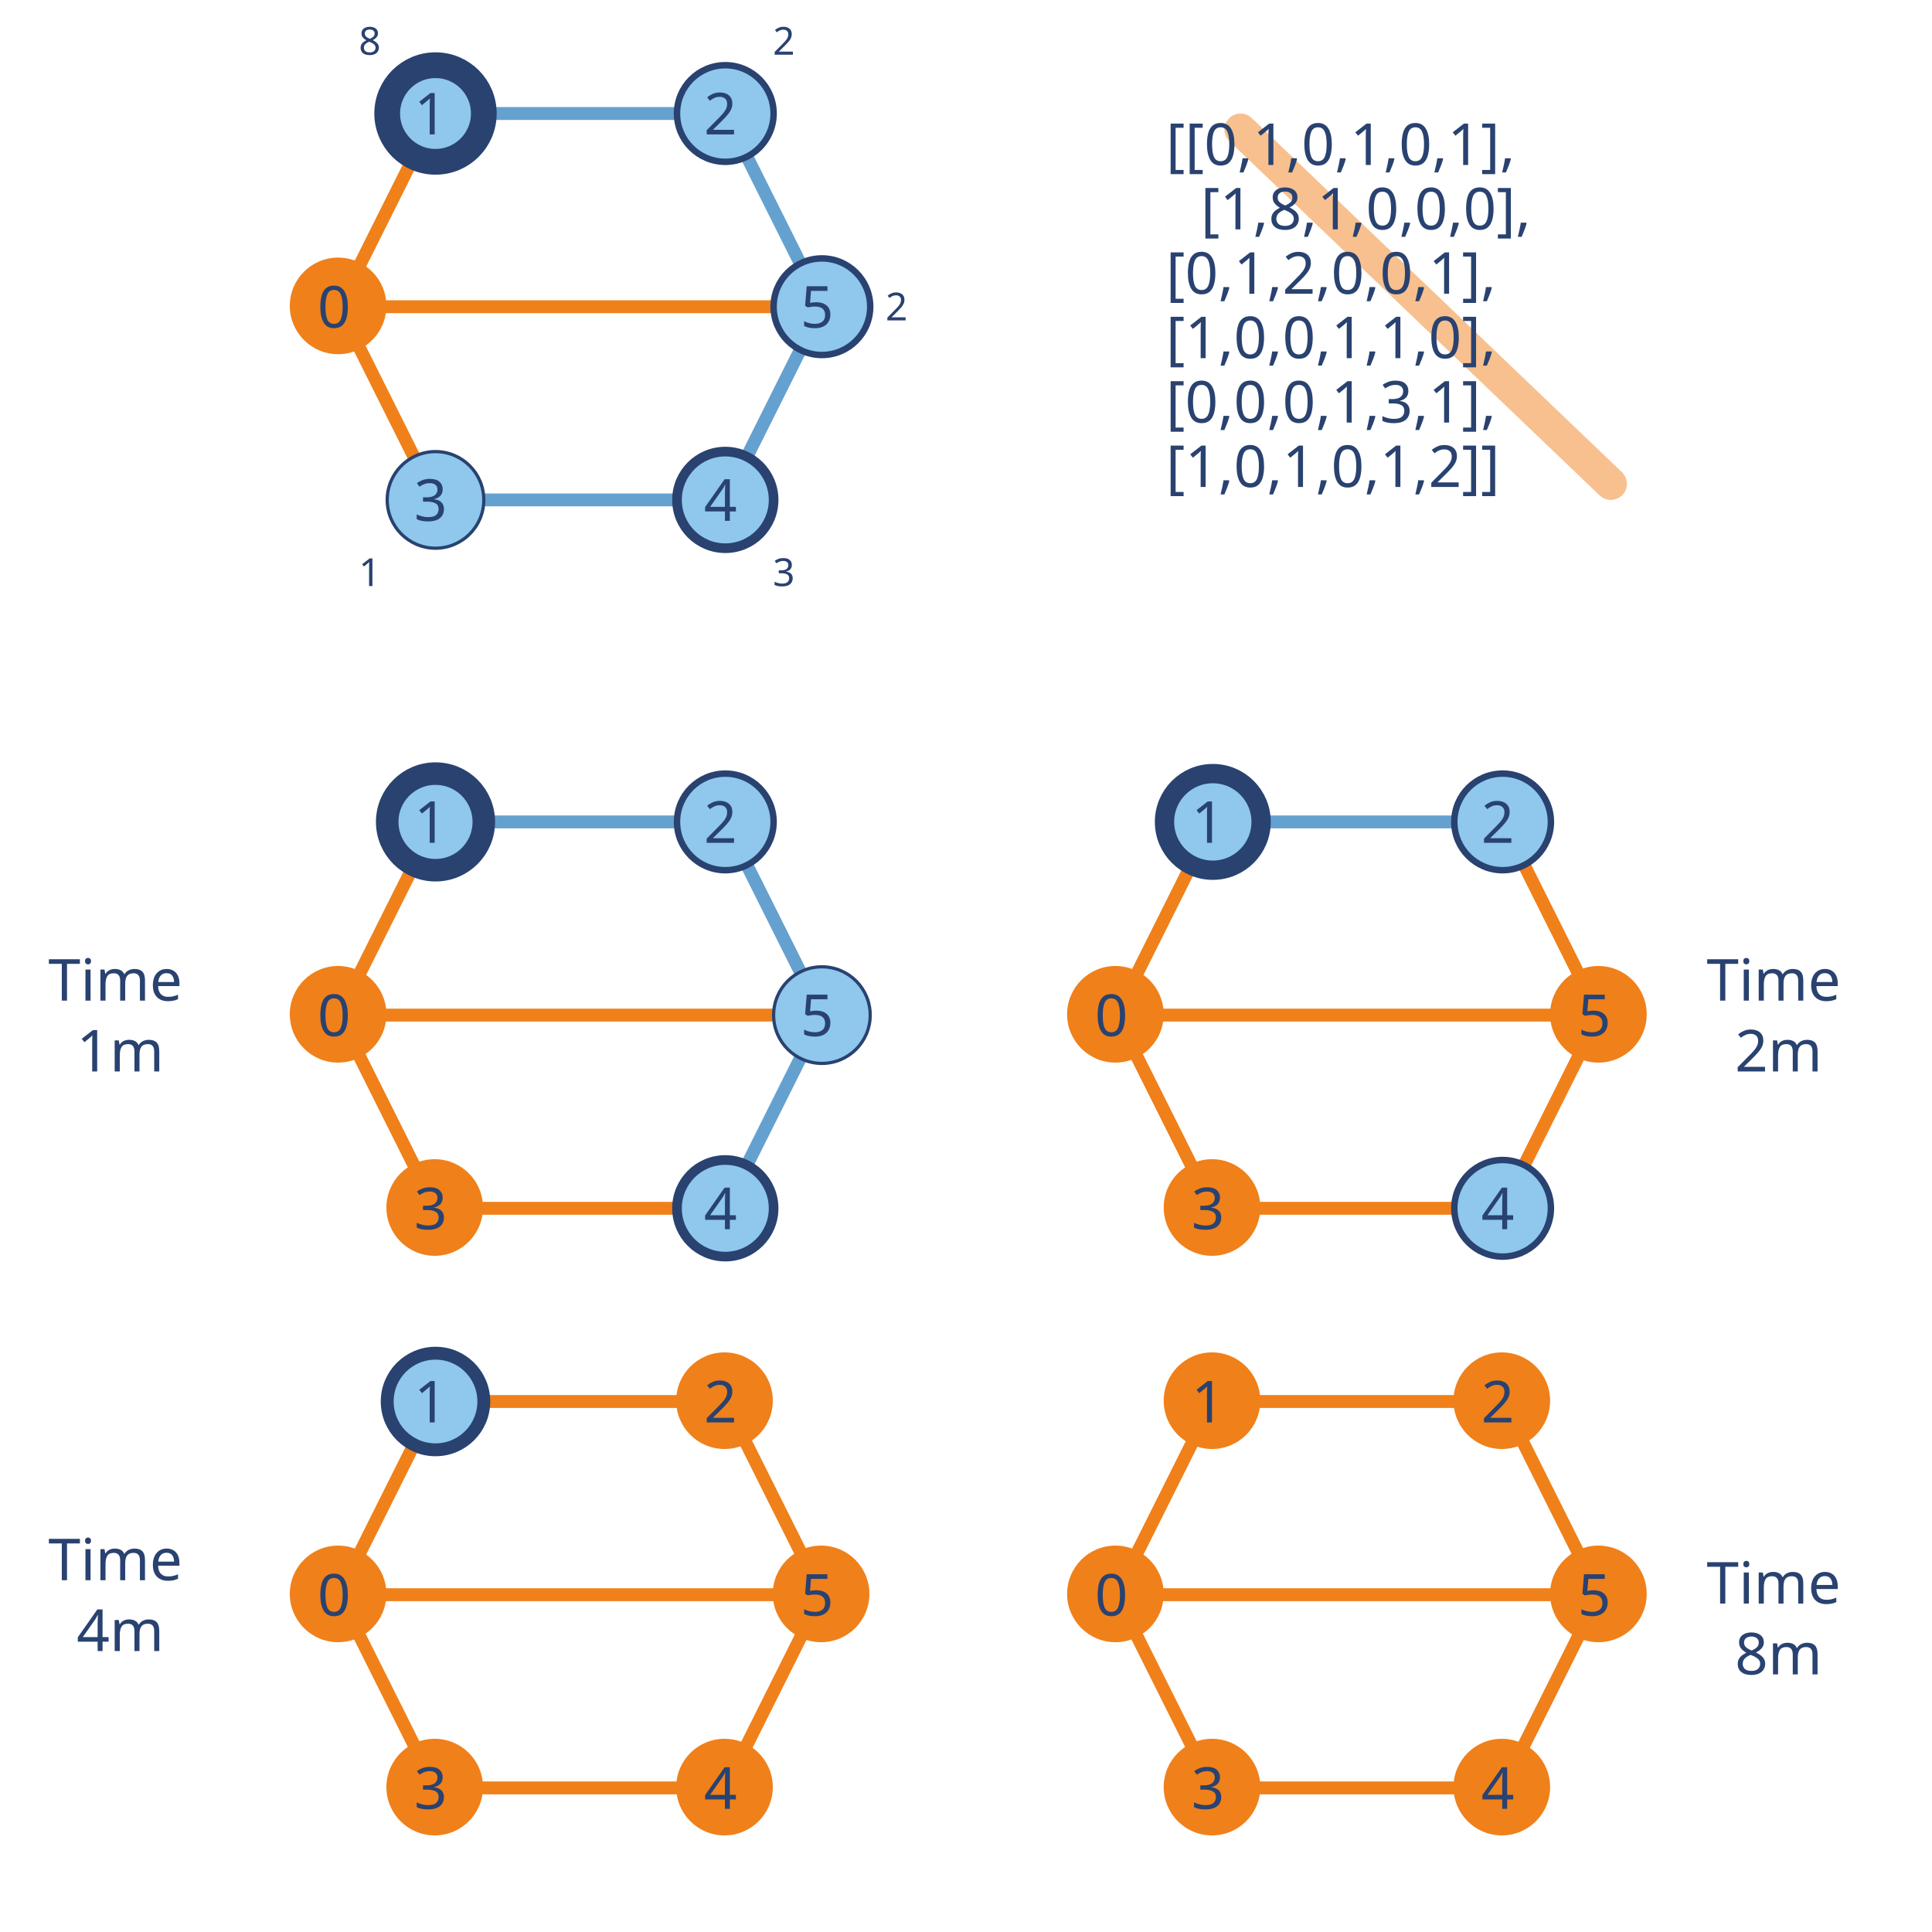
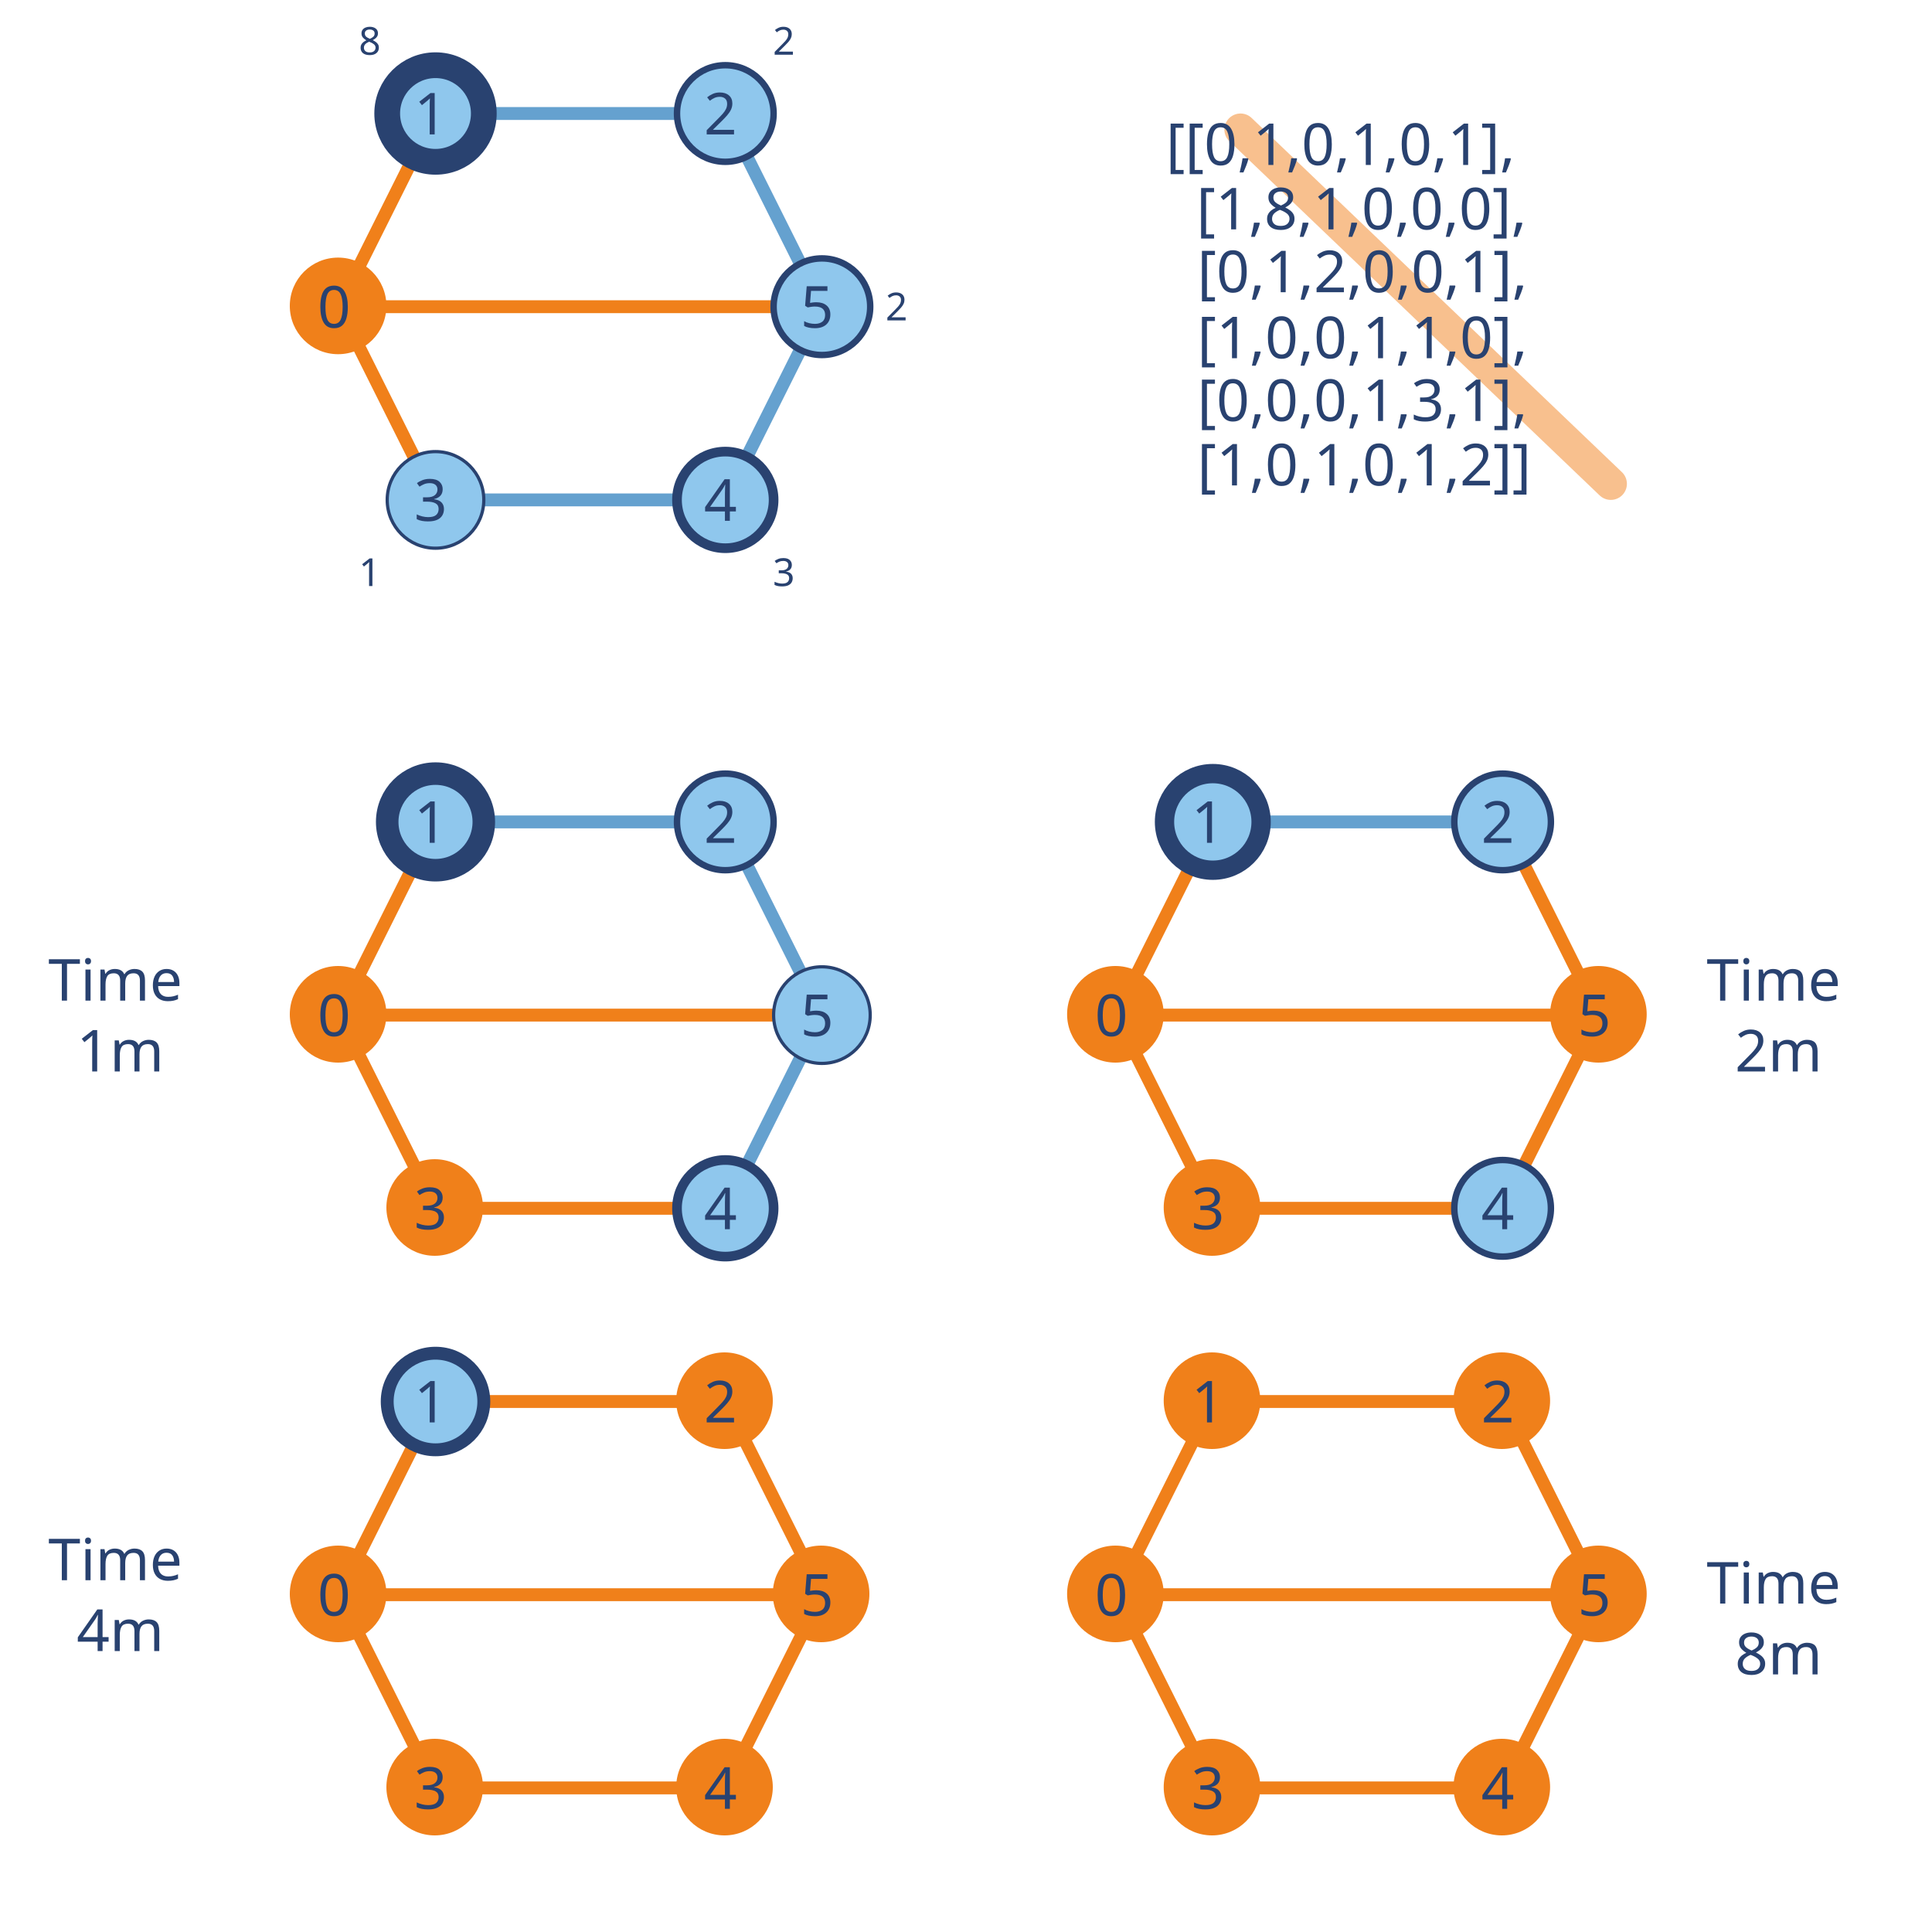
<svg xmlns="http://www.w3.org/2000/svg" version="1.1" x="0" y="0" width="1200" height="1200" viewBox="0, 0, 1200, 1200">
  <g id="Background" />
  <g id="Layer_1">
    <path d="M770.5,80.5 L1000.5,300.5" fill-opacity="0" stroke="#F0801A" stroke-width="20" stroke-opacity="0.49" stroke-linecap="round" />
    <path d="M210.5,190.5 L270.5,70.5" fill-opacity="0" stroke="#F0801A" stroke-width="8" />
    <path d="M210.5,190.5 L510.5,190.5" fill-opacity="0" stroke="#F0801A" stroke-width="8" />
    <path d="M270.5,70.5 L450.5,70.5" fill-opacity="0" stroke="#65A1CF" stroke-width="8" />
    <path d="M510.5,190.5 L450.5,70.5" fill-opacity="0" stroke="#65A1CF" stroke-width="8" />
    <path d="M510.5,190.5 L450.5,310.5" fill-opacity="0" stroke="#65A1CF" stroke-width="8" />
    <path d="M450.5,310.5 L270.5,310.5" fill-opacity="0" stroke="#65A1CF" stroke-width="8" />
    <path d="M270.5,310.5 L210.5,190.5" fill-opacity="0" stroke="#F0801A" stroke-width="8" />
    <g>
      <path d="M270.5,100.5 C253.931,100.5 240.5,87.069 240.5,70.5 C240.5,53.931 253.931,40.5 270.5,40.5 C287.069,40.5 300.5,53.931 300.5,70.5 C300.5,87.069 287.069,100.5 270.5,100.5 z" fill="#8FC7ED" />
      <path d="M270.5,100.5 C253.931,100.5 240.5,87.069 240.5,70.5 C240.5,53.931 253.931,40.5 270.5,40.5 C287.069,40.5 300.5,53.931 300.5,70.5 C300.5,87.069 287.069,100.5 270.5,100.5 z" fill-opacity="0" stroke="#294270" stroke-width="16" />
    </g>
    <g>
      <path d="M450.5,100.5 C433.931,100.5 420.5,87.069 420.5,70.5 C420.5,53.931 433.931,40.5 450.5,40.5 C467.069,40.5 480.5,53.931 480.5,70.5 C480.5,87.069 467.069,100.5 450.5,100.5 z" fill="#8FC7ED" />
      <path d="M450.5,100.5 C433.931,100.5 420.5,87.069 420.5,70.5 C420.5,53.931 433.931,40.5 450.5,40.5 C467.069,40.5 480.5,53.931 480.5,70.5 C480.5,87.069 467.069,100.5 450.5,100.5 z" fill-opacity="0" stroke="#294270" stroke-width="4" />
    </g>
    <g>
      <path d="M450.5,340.5 C433.931,340.5 420.5,327.069 420.5,310.5 C420.5,293.931 433.931,280.5 450.5,280.5 C467.069,280.5 480.5,293.931 480.5,310.5 C480.5,327.069 467.069,340.5 450.5,340.5 z" fill="#8FC7ED" />
      <path d="M450.5,340.5 C433.931,340.5 420.5,327.069 420.5,310.5 C420.5,293.931 433.931,280.5 450.5,280.5 C467.069,280.5 480.5,293.931 480.5,310.5 C480.5,327.069 467.069,340.5 450.5,340.5 z" fill-opacity="0" stroke="#294270" stroke-width="6" />
    </g>
    <path d="M210,220 C193.431,220 180,206.569 180,190 C180,173.431 193.431,160 210,160 C226.569,160 240,173.431 240,190 C240,206.569 226.569,220 210,220 z" fill="#F0801A" />
    <g>
      <path d="M270.5,340.5 C253.931,340.5 240.5,327.069 240.5,310.5 C240.5,293.931 253.931,280.5 270.5,280.5 C287.069,280.5 300.5,293.931 300.5,310.5 C300.5,327.069 287.069,340.5 270.5,340.5 z" fill="#8FC7ED" />
      <path d="M270.5,340.5 C253.931,340.5 240.5,327.069 240.5,310.5 C240.5,293.931 253.931,280.5 270.5,280.5 C287.069,280.5 300.5,293.931 300.5,310.5 C300.5,327.069 287.069,340.5 270.5,340.5 z" fill-opacity="0" stroke="#294270" stroke-width="2" />
    </g>
    <g>
      <path d="M510.5,220.5 C493.931,220.5 480.5,207.069 480.5,190.5 C480.5,173.931 493.931,160.5 510.5,160.5 C527.069,160.5 540.5,173.931 540.5,190.5 C540.5,207.069 527.069,220.5 510.5,220.5 z" fill="#8FC7ED" />
      <path d="M510.5,220.5 C493.931,220.5 480.5,207.069 480.5,190.5 C480.5,173.931 493.931,160.5 510.5,160.5 C527.069,160.5 540.5,173.931 540.5,190.5 C540.5,207.069 527.069,220.5 510.5,220.5 z" fill-opacity="0" stroke="#294270" stroke-width="4" />
    </g>
    <text transform="matrix(1, 0, 0, 1, 210.5, 190)">
      <tspan x="-13.297" y="13.5" font-family="Verdana-Bold" font-size="36" fill="#294270">0</tspan>
    </text>
    <text transform="matrix(1, 0, 0, 1, 270.5, 70)">
      <tspan x="-13.297" y="13.5" font-family="Verdana-Bold" font-size="36" fill="#294270">1</tspan>
    </text>
    <text transform="matrix(1, 0, 0, 1, 450.5, 70)">
      <tspan x="-13.297" y="13.5" font-family="Verdana-Bold" font-size="36" fill="#294270">2</tspan>
    </text>
    <text transform="matrix(1, 0, 0, 1, 270.5, 310)">
      <tspan x="-13.297" y="13.5" font-family="Verdana-Bold" font-size="36" fill="#294270">3</tspan>
    </text>
    <text transform="matrix(1, 0, 0, 1, 510.5, 190)">
      <tspan x="-13.297" y="13.5" font-family="Verdana-Bold" font-size="36" fill="#294270">5</tspan>
    </text>
    <text transform="matrix(1, 0, 0, 1, 450.5, 310)">
      <tspan x="-13.297" y="13.5" font-family="Verdana-Bold" font-size="36" fill="#294270">4</tspan>
    </text>
    <text transform="matrix(1, 0, 0, 1, 231.828, 25)">
      <tspan x="-9.031" y="9" font-family="Verdana-Bold" font-size="24" fill="#294270">8</tspan>
    </text>
    <text transform="matrix(1, 0, 0, 1, 231.828, 355)">
      <tspan x="-9.031" y="9" font-family="Verdana-Bold" font-size="24" fill="#294270">1</tspan>
    </text>
    <text transform="matrix(1, 0, 0, 1, 489.031, 25)">
      <tspan x="-9.031" y="9" font-family="Verdana-Bold" font-size="24" fill="#294270">2</tspan>
    </text>
    <text transform="matrix(1, 0, 0, 1, 559.031, 190)">
      <tspan x="-9.031" y="9" font-family="Verdana-Bold" font-size="24" fill="#294270">2</tspan>
    </text>
    <text transform="matrix(1, 0, 0, 1, 489.031, 355)">
      <tspan x="-9.031" y="9" font-family="Verdana-Bold" font-size="24" fill="#294270">3</tspan>
    </text>
    <path d="M210.5,630.5 L270.5,510.5" fill-opacity="0" stroke="#F0801A" stroke-width="8" />
    <path d="M210.5,630.5 L510.5,630.5" fill-opacity="0" stroke="#F0801A" stroke-width="8" />
    <path d="M270.5,510.5 L450.5,510.5" fill-opacity="0" stroke="#65A1CF" stroke-width="8" />
    <path d="M510.5,630.5 L450.5,510.5" fill-opacity="0" stroke="#65A1CF" stroke-width="8" />
    <path d="M510.5,630.5 L450.5,750.5" fill-opacity="0" stroke="#65A1CF" stroke-width="8" />
    <path d="M450.5,750.5 L270.5,750.5" fill-opacity="0" stroke="#F0801A" stroke-width="8" />
    <path d="M270.5,750.5 L210.5,630.5" fill-opacity="0" stroke="#F0801A" stroke-width="8" />
    <g>
      <path d="M270.5,540.5 C253.931,540.5 240.5,527.069 240.5,510.5 C240.5,493.931 253.931,480.5 270.5,480.5 C287.069,480.5 300.5,493.931 300.5,510.5 C300.5,527.069 287.069,540.5 270.5,540.5 z" fill="#8FC7ED" />
      <path d="M270.5,540.5 C253.931,540.5 240.5,527.069 240.5,510.5 C240.5,493.931 253.931,480.5 270.5,480.5 C287.069,480.5 300.5,493.931 300.5,510.5 C300.5,527.069 287.069,540.5 270.5,540.5 z" fill-opacity="0" stroke="#294270" stroke-width="14" />
    </g>
    <g>
      <path d="M450.5,540.5 C433.931,540.5 420.5,527.069 420.5,510.5 C420.5,493.931 433.931,480.5 450.5,480.5 C467.069,480.5 480.5,493.931 480.5,510.5 C480.5,527.069 467.069,540.5 450.5,540.5 z" fill="#8FC7ED" />
      <path d="M450.5,540.5 C433.931,540.5 420.5,527.069 420.5,510.5 C420.5,493.931 433.931,480.5 450.5,480.5 C467.069,480.5 480.5,493.931 480.5,510.5 C480.5,527.069 467.069,540.5 450.5,540.5 z" fill-opacity="0" stroke="#294270" stroke-width="4" />
    </g>
    <g>
      <path d="M450.5,780.5 C433.931,780.5 420.5,767.069 420.5,750.5 C420.5,733.931 433.931,720.5 450.5,720.5 C467.069,720.5 480.5,733.931 480.5,750.5 C480.5,767.069 467.069,780.5 450.5,780.5 z" fill="#8FC7ED" />
      <path d="M450.5,780.5 C433.931,780.5 420.5,767.069 420.5,750.5 C420.5,733.931 433.931,720.5 450.5,720.5 C467.069,720.5 480.5,733.931 480.5,750.5 C480.5,767.069 467.069,780.5 450.5,780.5 z" fill-opacity="0" stroke="#294270" stroke-width="6" />
    </g>
    <path d="M210,660 C193.431,660 180,646.569 180,630 C180,613.431 193.431,600 210,600 C226.569,600 240,613.431 240,630 C240,646.569 226.569,660 210,660 z" fill="#F0801A" />
    <path d="M270,780 C253.431,780 240,766.569 240,750 C240,733.431 253.431,720 270,720 C286.569,720 300,733.431 300,750 C300,766.569 286.569,780 270,780 z" fill="#F0801A" />
    <g>
      <path d="M510.5,660.5 C493.931,660.5 480.5,647.069 480.5,630.5 C480.5,613.931 493.931,600.5 510.5,600.5 C527.069,600.5 540.5,613.931 540.5,630.5 C540.5,647.069 527.069,660.5 510.5,660.5 z" fill="#8FC7ED" />
      <path d="M510.5,660.5 C493.931,660.5 480.5,647.069 480.5,630.5 C480.5,613.931 493.931,600.5 510.5,600.5 C527.069,600.5 540.5,613.931 540.5,630.5 C540.5,647.069 527.069,660.5 510.5,660.5 z" fill-opacity="0" stroke="#294270" stroke-width="2" />
    </g>
    <text transform="matrix(1, 0, 0, 1, 210.5, 630)">
      <tspan x="-13.297" y="13.5" font-family="Verdana-Bold" font-size="36" fill="#294270">0</tspan>
    </text>
    <text transform="matrix(1, 0, 0, 1, 270.5, 510)">
      <tspan x="-13.297" y="13.5" font-family="Verdana-Bold" font-size="36" fill="#294270">1</tspan>
    </text>
    <text transform="matrix(1, 0, 0, 1, 450.5, 510)">
      <tspan x="-13.297" y="13.5" font-family="Verdana-Bold" font-size="36" fill="#294270">2</tspan>
    </text>
    <text transform="matrix(1, 0, 0, 1, 270.5, 750)">
      <tspan x="-13.297" y="13.5" font-family="Verdana-Bold" font-size="36" fill="#294270">3</tspan>
    </text>
    <text transform="matrix(1, 0, 0, 1, 510.5, 630)">
      <tspan x="-13.297" y="13.5" font-family="Verdana-Bold" font-size="36" fill="#294270">5</tspan>
    </text>
    <text transform="matrix(1, 0, 0, 1, 450.5, 750)">
      <tspan x="-13.297" y="13.5" font-family="Verdana-Bold" font-size="36" fill="#294270">4</tspan>
    </text>
-     <g>
-       <text transform="matrix(1, 0, 0, 1, 886.716, 90.978)">
-         <tspan x="-162.5" y="11.5" font-family="PTMono-Bold" font-size="36" fill="#294270">[[0,1,0,1,0,1],</tspan>
-       </text>
-       <text transform="matrix(1, 0, 0, 1, 897.516, 130.978)">
-         <tspan x="-151.7" y="11.5" font-family="PTMono-Bold" font-size="36" fill="#294270">[1,8,1,0,0,0],</tspan>
-       </text>
-       <text transform="matrix(1, 0, 0, 1, 886.716, 170.978)">
-         <tspan x="-162.5" y="11.5" font-family="PTMono-Bold" font-size="36" fill="#294270"> [0,1,2,0,0,1],</tspan>
-       </text>
-       <text transform="matrix(1, 0, 0, 1, 886.716, 210.978)">
-         <tspan x="-162.5" y="11.5" font-family="PTMono-Bold" font-size="36" fill="#294270"> [1,0,0,1,1,0],</tspan>
-       </text>
-       <text transform="matrix(1, 0, 0, 1, 886.716, 250.978)">
-         <tspan x="-162.5" y="11.5" font-family="PTMono-Bold" font-size="36" fill="#294270"> [0,0,0,1,3,1],</tspan>
-       </text>
-       <text transform="matrix(1, 0, 0, 1, 886.716, 290.978)">
-         <tspan x="-162.5" y="11.5" font-family="PTMono-Bold" font-size="36" fill="#294270"> [1,0,1,0,1,2]]</tspan>
-       </text>
-     </g>
+     <text transform="matrix(1, 0, 0, 1, 886.716, 90.978)">
+       <tspan x="-162.5" y="11.5" font-family="PTMono-Bold" font-size="36" fill="#294270">[[0,1,0,1,0,1],</tspan>
+     </text>
+     <text transform="matrix(1, 0, 0, 1, 906.183, 130.978)">
+       <tspan x="-163.033" y="11.5" font-family="PTMono-Bold" font-size="36" fill="#294270">[1,8,1,0,0,0],</tspan>
+     </text>
+     <text transform="matrix(1, 0, 0, 1, 906.183, 170)">
+       <tspan x="-162.5" y="11.5" font-family="PTMono-Bold" font-size="36" fill="#294270">[0,1,2,0,0,1],</tspan>
+     </text>
+     <text transform="matrix(1, 0, 0, 1, 906.183, 211)">
+       <tspan x="-162.5" y="11.5" font-family="PTMono-Bold" font-size="36" fill="#294270">[1,0,0,1,1,0],</tspan>
+     </text>
+     <text transform="matrix(1, 0, 0, 1, 906.183, 249.978)">
+       <tspan x="-162.5" y="11.5" font-family="PTMono-Bold" font-size="36" fill="#294270">[0,0,0,1,3,1],</tspan>
+     </text>
+     <text transform="matrix(1, 0, 0, 1, 906.183, 290)">
+       <tspan x="-162.5" y="11.5" font-family="PTMono-Bold" font-size="36" fill="#294270">[1,0,1,0,1,2]]</tspan>
+     </text>
    <path d="M693.297,630.5 L753.297,510.5" fill-opacity="0" stroke="#F0801A" stroke-width="8" />
    <path d="M693.297,630.5 L993.297,630.5" fill-opacity="0" stroke="#F0801A" stroke-width="8" />
    <path d="M753.297,510.5 L933.297,510.5" fill-opacity="0" stroke="#65A1CF" stroke-width="8" />
    <path d="M993.297,630.5 L933.297,510.5" fill-opacity="0" stroke="#F0801A" stroke-width="8" />
    <path d="M993.297,630.5 L933.297,750.5" fill-opacity="0" stroke="#F0801A" stroke-width="8" />
    <path d="M933.297,750.5 L753.297,750.5" fill-opacity="0" stroke="#F0801A" stroke-width="8" />
    <path d="M753.297,750.5 L693.297,630.5" fill-opacity="0" stroke="#F0801A" stroke-width="8" />
    <g>
      <path d="M753.297,540.5 C736.728,540.5 723.297,527.069 723.297,510.5 C723.297,493.931 736.728,480.5 753.297,480.5 C769.865,480.5 783.297,493.931 783.297,510.5 C783.297,527.069 769.865,540.5 753.297,540.5 z" fill="#8FC7ED" />
      <path d="M753.297,540.5 C736.728,540.5 723.297,527.069 723.297,510.5 C723.297,493.931 736.728,480.5 753.297,480.5 C769.865,480.5 783.297,493.931 783.297,510.5 C783.297,527.069 769.865,540.5 753.297,540.5 z" fill-opacity="0" stroke="#294270" stroke-width="12" />
    </g>
    <g>
      <path d="M933.297,540.5 C916.728,540.5 903.297,527.069 903.297,510.5 C903.297,493.931 916.728,480.5 933.297,480.5 C949.865,480.5 963.297,493.931 963.297,510.5 C963.297,527.069 949.865,540.5 933.297,540.5 z" fill="#8FC7ED" />
      <path d="M933.297,540.5 C916.728,540.5 903.297,527.069 903.297,510.5 C903.297,493.931 916.728,480.5 933.297,480.5 C949.865,480.5 963.297,493.931 963.297,510.5 C963.297,527.069 949.865,540.5 933.297,540.5 z" fill-opacity="0" stroke="#294270" stroke-width="4" />
    </g>
    <g>
      <path d="M933.297,780.5 C916.728,780.5 903.297,767.069 903.297,750.5 C903.297,733.931 916.728,720.5 933.297,720.5 C949.865,720.5 963.297,733.931 963.297,750.5 C963.297,767.069 949.865,780.5 933.297,780.5 z" fill="#8FC7ED" />
      <path d="M933.297,780.5 C916.728,780.5 903.297,767.069 903.297,750.5 C903.297,733.931 916.728,720.5 933.297,720.5 C949.865,720.5 963.297,733.931 963.297,750.5 C963.297,767.069 949.865,780.5 933.297,780.5 z" fill-opacity="0" stroke="#294270" stroke-width="4" />
    </g>
    <path d="M692.797,660 C676.228,660 662.797,646.569 662.797,630 C662.797,613.431 676.228,600 692.797,600 C709.365,600 722.797,613.431 722.797,630 C722.797,646.569 709.365,660 692.797,660 z" fill="#F0801A" />
    <path d="M752.797,780 C736.228,780 722.797,766.569 722.797,750 C722.797,733.431 736.228,720 752.797,720 C769.365,720 782.797,733.431 782.797,750 C782.797,766.569 769.365,780 752.797,780 z" fill="#F0801A" />
    <path d="M992.797,660 C976.228,660 962.797,646.569 962.797,630 C962.797,613.431 976.228,600 992.797,600 C1009.365,600 1022.797,613.431 1022.797,630 C1022.797,646.569 1009.365,660 992.797,660 z" fill="#F0801A" />
    <text transform="matrix(1, 0, 0, 1, 693.297, 630)">
      <tspan x="-13.297" y="13.5" font-family="Verdana-Bold" font-size="36" fill="#294270">0</tspan>
    </text>
    <text transform="matrix(1, 0, 0, 1, 753.297, 510)">
      <tspan x="-13.297" y="13.5" font-family="Verdana-Bold" font-size="36" fill="#294270">1</tspan>
    </text>
    <text transform="matrix(1, 0, 0, 1, 933.297, 510)">
      <tspan x="-13.297" y="13.5" font-family="Verdana-Bold" font-size="36" fill="#294270">2</tspan>
    </text>
    <text transform="matrix(1, 0, 0, 1, 753.297, 750)">
      <tspan x="-13.297" y="13.5" font-family="Verdana-Bold" font-size="36" fill="#294270">3</tspan>
    </text>
    <text transform="matrix(1, 0, 0, 1, 993.297, 630)">
      <tspan x="-13.297" y="13.5" font-family="Verdana-Bold" font-size="36" fill="#294270">5</tspan>
    </text>
    <text transform="matrix(1, 0, 0, 1, 933.297, 750)">
      <tspan x="-13.297" y="13.5" font-family="Verdana-Bold" font-size="36" fill="#294270">4</tspan>
    </text>
    <path d="M210.5,990.5 L270.5,870.5" fill-opacity="0" stroke="#F0801A" stroke-width="8" />
    <path d="M210.5,990.5 L510.5,990.5" fill-opacity="0" stroke="#F0801A" stroke-width="8" />
    <path d="M270.5,870.5 L450.5,870.5" fill-opacity="0" stroke="#F0801A" stroke-width="8" />
    <path d="M510.5,990.5 L450.5,870.5" fill-opacity="0" stroke="#F0801A" stroke-width="8" />
    <path d="M510.5,990.5 L450.5,1110.5" fill-opacity="0" stroke="#F0801A" stroke-width="8" />
    <path d="M450.5,1110.5 L270.5,1110.5" fill-opacity="0" stroke="#F0801A" stroke-width="8" />
    <path d="M270.5,1110.5 L210.5,990.5" fill-opacity="0" stroke="#F0801A" stroke-width="8" />
    <g>
      <path d="M270.5,900.5 C253.931,900.5 240.5,887.069 240.5,870.5 C240.5,853.932 253.931,840.5 270.5,840.5 C287.069,840.5 300.5,853.932 300.5,870.5 C300.5,887.069 287.069,900.5 270.5,900.5 z" fill="#8FC7ED" />
      <path d="M270.5,900.5 C253.931,900.5 240.5,887.069 240.5,870.5 C240.5,853.932 253.931,840.5 270.5,840.5 C287.069,840.5 300.5,853.932 300.5,870.5 C300.5,887.069 287.069,900.5 270.5,900.5 z" fill-opacity="0" stroke="#294270" stroke-width="8" />
    </g>
    <path d="M450,900 C433.431,900 420,886.569 420,870 C420,853.432 433.431,840 450,840 C466.569,840 480,853.432 480,870 C480,886.569 466.569,900 450,900 z" fill="#F0801A" />
    <path d="M450,1140 C433.431,1140 420,1126.569 420,1110 C420,1093.432 433.431,1080 450,1080 C466.569,1080 480,1093.432 480,1110 C480,1126.569 466.569,1140 450,1140 z" fill="#F0801A" />
    <path d="M210,1020 C193.431,1020 180,1006.569 180,990 C180,973.432 193.431,960 210,960 C226.569,960 240,973.432 240,990 C240,1006.569 226.569,1020 210,1020 z" fill="#F0801A" />
    <path d="M270,1140 C253.431,1140 240,1126.569 240,1110 C240,1093.432 253.431,1080 270,1080 C286.569,1080 300,1093.432 300,1110 C300,1126.569 286.569,1140 270,1140 z" fill="#F0801A" />
    <path d="M510,1020 C493.431,1020 480,1006.569 480,990 C480,973.432 493.431,960 510,960 C526.569,960 540,973.432 540,990 C540,1006.569 526.569,1020 510,1020 z" fill="#F0801A" />
    <text transform="matrix(1, 0, 0, 1, 210.5, 990)">
      <tspan x="-13.297" y="13.5" font-family="Verdana-Bold" font-size="36" fill="#294270">0</tspan>
    </text>
    <text transform="matrix(1, 0, 0, 1, 270.5, 870)">
      <tspan x="-13.297" y="13.5" font-family="Verdana-Bold" font-size="36" fill="#294270">1</tspan>
    </text>
    <text transform="matrix(1, 0, 0, 1, 450.5, 870)">
      <tspan x="-13.297" y="13.5" font-family="Verdana-Bold" font-size="36" fill="#294270">2</tspan>
    </text>
    <text transform="matrix(1, 0, 0, 1, 270.5, 1110)">
      <tspan x="-13.297" y="13.5" font-family="Verdana-Bold" font-size="36" fill="#294270">3</tspan>
    </text>
    <text transform="matrix(1, 0, 0, 1, 510.5, 990)">
      <tspan x="-13.297" y="13.5" font-family="Verdana-Bold" font-size="36" fill="#294270">5</tspan>
    </text>
    <text transform="matrix(1, 0, 0, 1, 450.5, 1110)">
      <tspan x="-13.297" y="13.5" font-family="Verdana-Bold" font-size="36" fill="#294270">4</tspan>
    </text>
    <path d="M693.297,990.5 L753.297,870.5" fill-opacity="0" stroke="#F0801A" stroke-width="8" />
    <path d="M693.297,990.5 L993.297,990.5" fill-opacity="0" stroke="#F0801A" stroke-width="8" />
    <path d="M753.297,870.5 L933.297,870.5" fill-opacity="0" stroke="#F0801A" stroke-width="8" />
    <path d="M993.297,990.5 L933.297,870.5" fill-opacity="0" stroke="#F0801A" stroke-width="8" />
    <path d="M993.297,990.5 L933.297,1110.5" fill-opacity="0" stroke="#F0801A" stroke-width="8" />
    <path d="M933.297,1110.5 L753.297,1110.5" fill-opacity="0" stroke="#F0801A" stroke-width="8" />
    <path d="M753.297,1110.5 L693.297,990.5" fill-opacity="0" stroke="#F0801A" stroke-width="8" />
    <path d="M752.797,900 C736.228,900 722.797,886.569 722.797,870 C722.797,853.432 736.228,840 752.797,840 C769.365,840 782.797,853.432 782.797,870 C782.797,886.569 769.365,900 752.797,900 z" fill="#F0801A" />
    <path d="M932.797,900 C916.228,900 902.797,886.569 902.797,870 C902.797,853.432 916.228,840 932.797,840 C949.365,840 962.797,853.432 962.797,870 C962.797,886.569 949.365,900 932.797,900 z" fill="#F0801A" />
    <path d="M932.797,1140 C916.228,1140 902.797,1126.569 902.797,1110 C902.797,1093.432 916.228,1080 932.797,1080 C949.365,1080 962.797,1093.432 962.797,1110 C962.797,1126.569 949.365,1140 932.797,1140 z" fill="#F0801A" />
    <path d="M692.797,1020 C676.228,1020 662.797,1006.569 662.797,990 C662.797,973.432 676.228,960 692.797,960 C709.365,960 722.797,973.432 722.797,990 C722.797,1006.569 709.365,1020 692.797,1020 z" fill="#F0801A" />
    <path d="M752.797,1140 C736.228,1140 722.797,1126.569 722.797,1110 C722.797,1093.432 736.228,1080 752.797,1080 C769.365,1080 782.797,1093.432 782.797,1110 C782.797,1126.569 769.365,1140 752.797,1140 z" fill="#F0801A" />
    <path d="M992.797,1020 C976.228,1020 962.797,1006.569 962.797,990 C962.797,973.432 976.228,960 992.797,960 C1009.365,960 1022.797,973.432 1022.797,990 C1022.797,1006.569 1009.365,1020 992.797,1020 z" fill="#F0801A" />
    <text transform="matrix(1, 0, 0, 1, 693.297, 990)">
      <tspan x="-13.297" y="13.5" font-family="Verdana-Bold" font-size="36" fill="#294270">0</tspan>
    </text>
    <text transform="matrix(1, 0, 0, 1, 753.297, 870)">
      <tspan x="-13.297" y="13.5" font-family="Verdana-Bold" font-size="36" fill="#294270">1</tspan>
    </text>
    <text transform="matrix(1, 0, 0, 1, 933.297, 870)">
      <tspan x="-13.297" y="13.5" font-family="Verdana-Bold" font-size="36" fill="#294270">2</tspan>
    </text>
    <text transform="matrix(1, 0, 0, 1, 753.297, 1110)">
      <tspan x="-13.297" y="13.5" font-family="Verdana-Bold" font-size="36" fill="#294270">3</tspan>
    </text>
    <text transform="matrix(1, 0, 0, 1, 993.297, 990)">
      <tspan x="-13.297" y="13.5" font-family="Verdana-Bold" font-size="36" fill="#294270">5</tspan>
    </text>
    <text transform="matrix(1, 0, 0, 1, 933.297, 1110)">
      <tspan x="-13.297" y="13.5" font-family="Verdana-Bold" font-size="36" fill="#294270">4</tspan>
    </text>
    <g>
      <text transform="matrix(1, 0, 0, 1, 79.921, 608)">
        <tspan x="-49.921" y="13.5" font-family="Verdana-Bold" font-size="36" fill="#294270">Time</tspan>
      </text>
      <text transform="matrix(1, 0, 0, 1, 79.921, 652)">
        <tspan x="-32.343" y="13.5" font-family="Verdana-Bold" font-size="36" fill="#294270">1m</tspan>
      </text>
    </g>
    <g>
      <text transform="matrix(1, 0, 0, 1, 1109.921, 608)">
        <tspan x="-49.921" y="13.5" font-family="Verdana-Bold" font-size="36" fill="#294270">Time</tspan>
      </text>
      <text transform="matrix(1, 0, 0, 1, 1109.921, 652)">
        <tspan x="-32.343" y="13.5" font-family="Verdana-Bold" font-size="36" fill="#294270">2m</tspan>
      </text>
    </g>
    <g>
      <text transform="matrix(1, 0, 0, 1, 79.921, 968)">
        <tspan x="-49.921" y="13.5" font-family="Verdana-Bold" font-size="36" fill="#294270">Time</tspan>
      </text>
      <text transform="matrix(1, 0, 0, 1, 79.921, 1012)">
        <tspan x="-32.343" y="13.5" font-family="Verdana-Bold" font-size="36" fill="#294270">4m</tspan>
      </text>
    </g>
    <g>
      <text transform="matrix(1, 0, 0, 1, 1109.921, 982.5)">
        <tspan x="-49.921" y="13.5" font-family="Verdana-Bold" font-size="36" fill="#294270">Time</tspan>
      </text>
      <text transform="matrix(1, 0, 0, 1, 1109.921, 1026.5)">
        <tspan x="-32.343" y="13.5" font-family="Verdana-Bold" font-size="36" fill="#294270">8m</tspan>
      </text>
    </g>
  </g>
</svg>
